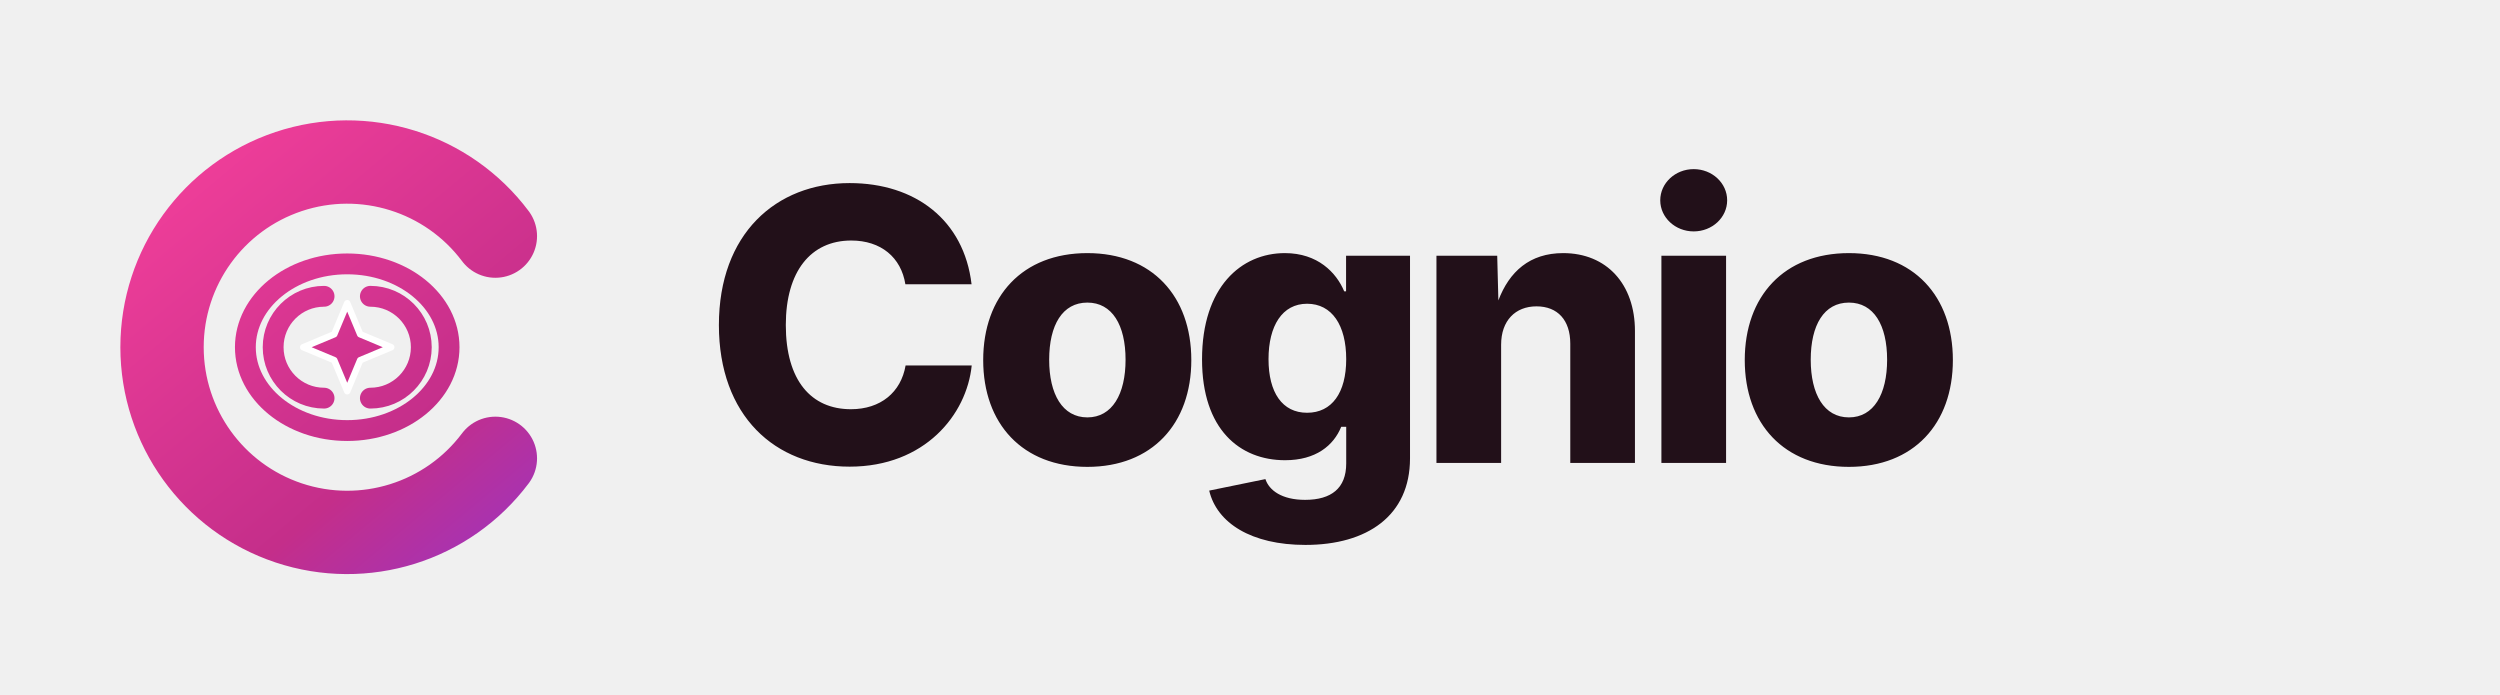
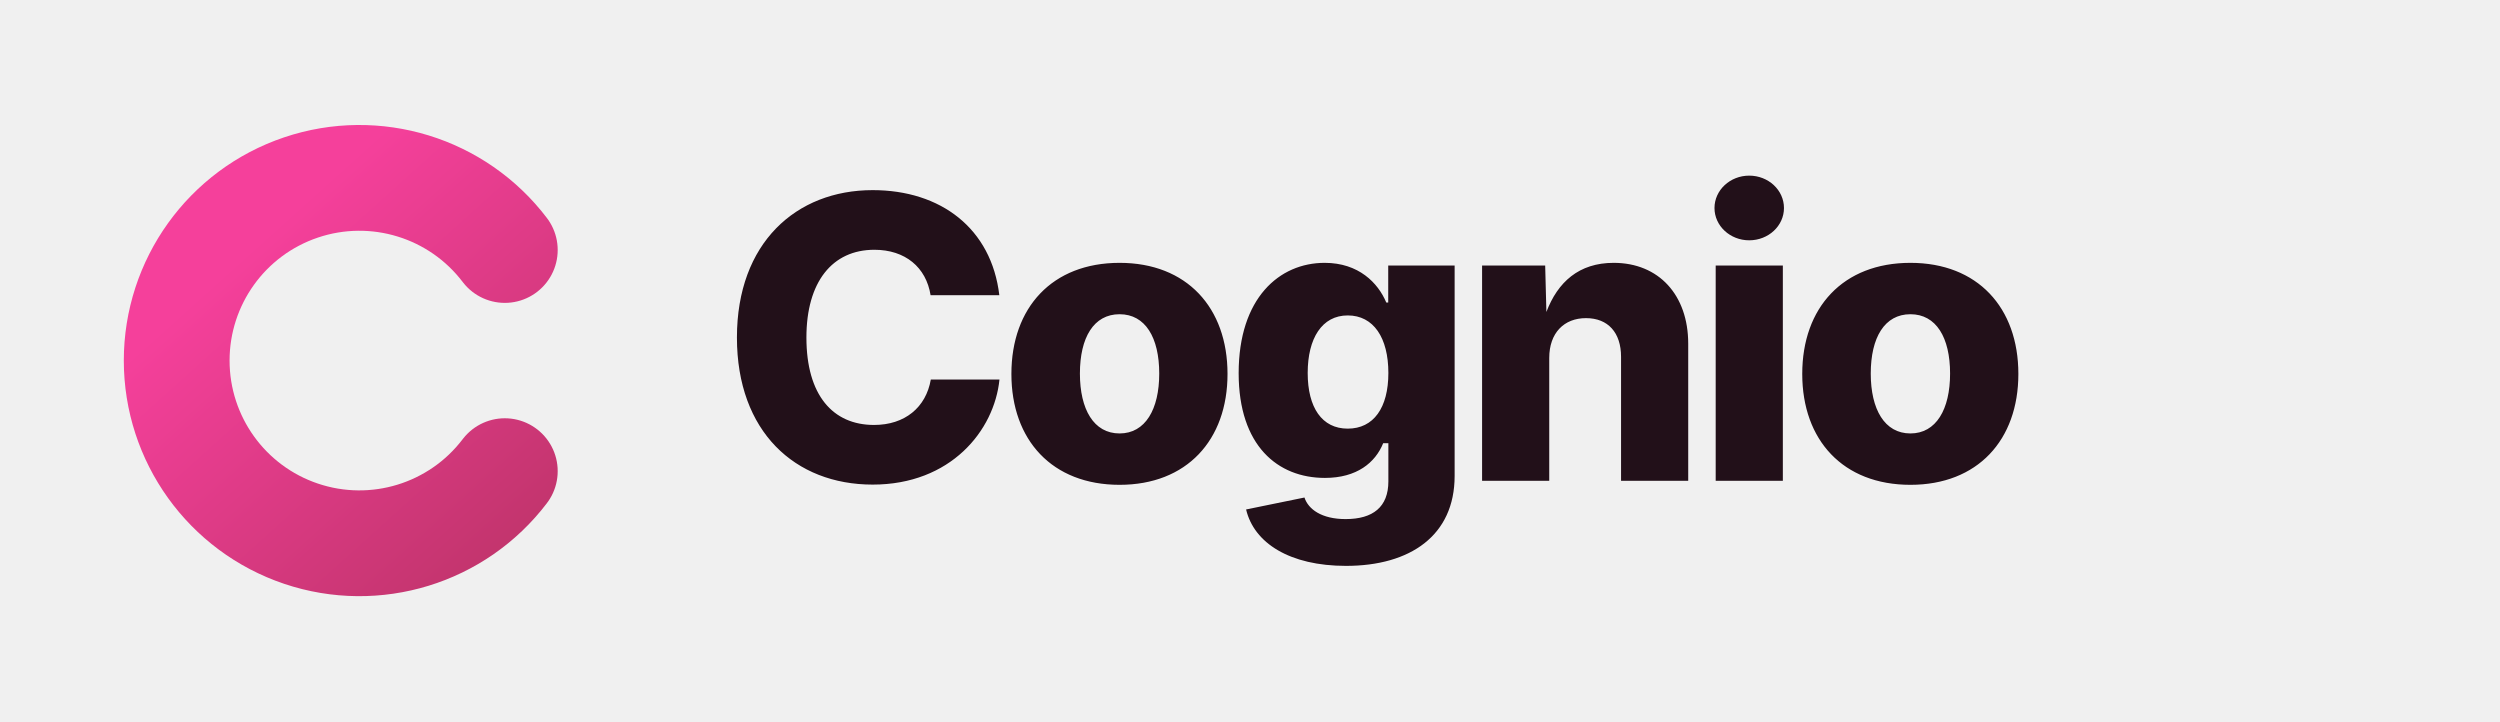
- <svg xmlns="http://www.w3.org/2000/svg" viewBox="0 0 540 150" width="540" height="150" role="img" aria-label="Cognio">
+ <svg xmlns="http://www.w3.org/2000/svg" viewBox="0 0 520 150" width="520" height="150" role="img" aria-label="Cognio">
  <defs>
-     <linearGradient id="cognioG" x1="20" y1="12" x2="120" y2="132" gradientUnits="userSpaceOnUse">
+     <linearGradient id="cognioG" x1="39" y1="35" x2="111" y2="115" gradientUnits="userSpaceOnUse">
      <stop offset="0" stop-color="#F5409B" />
-       <stop offset=".55" stop-color="#C42E8A" />
-       <stop offset="1" stop-color="#7C3AED" />
+       <stop offset="1" stop-color="#B3315F" />
    </linearGradient>
  </defs>
  <g transform="translate(15,15)">
-     <path d="M92 36 A40 40 0 1 0 92 84" fill="none" stroke="url(#cognioG)" stroke-width="18" stroke-linecap="round" />
-     <g fill="none" stroke="url(#cognioG)" stroke-width="4.5" stroke-linecap="round">
-       <ellipse cx="60" cy="60" rx="22" ry="18" />
-       <path d="M55 49 a11 11 0 0 0 0 22" />
-       <path d="M65 49 a11 11 0 0 1 0 22" />
-     </g>
-     <path d="M60 50.5 L62.8 57.2 L69.5 60 L62.8 62.8 L60 69.5 L57.2 62.8 L50.5 60 L57.2 57.2 Z" fill="url(#cognioG)" stroke="#fff" stroke-width="1.4" stroke-linejoin="round" />
+     <path d="M90 37 A38 38 0 1 0 90 83" fill="none" stroke="url(#cognioG)" stroke-width="22" stroke-linecap="round" />
  </g>
-   <text x="152" y="100" font-family="Inter, system-ui, -apple-system, sans-serif" font-size="82" font-weight="800" letter-spacing="-3.5" fill="#221019">Cognio</text>
+   <text x="150" y="100" font-family="Inter, system-ui, -apple-system, sans-serif" font-size="82" font-weight="800" letter-spacing="-3.5" fill="#221019">Cognio</text>
</svg>
